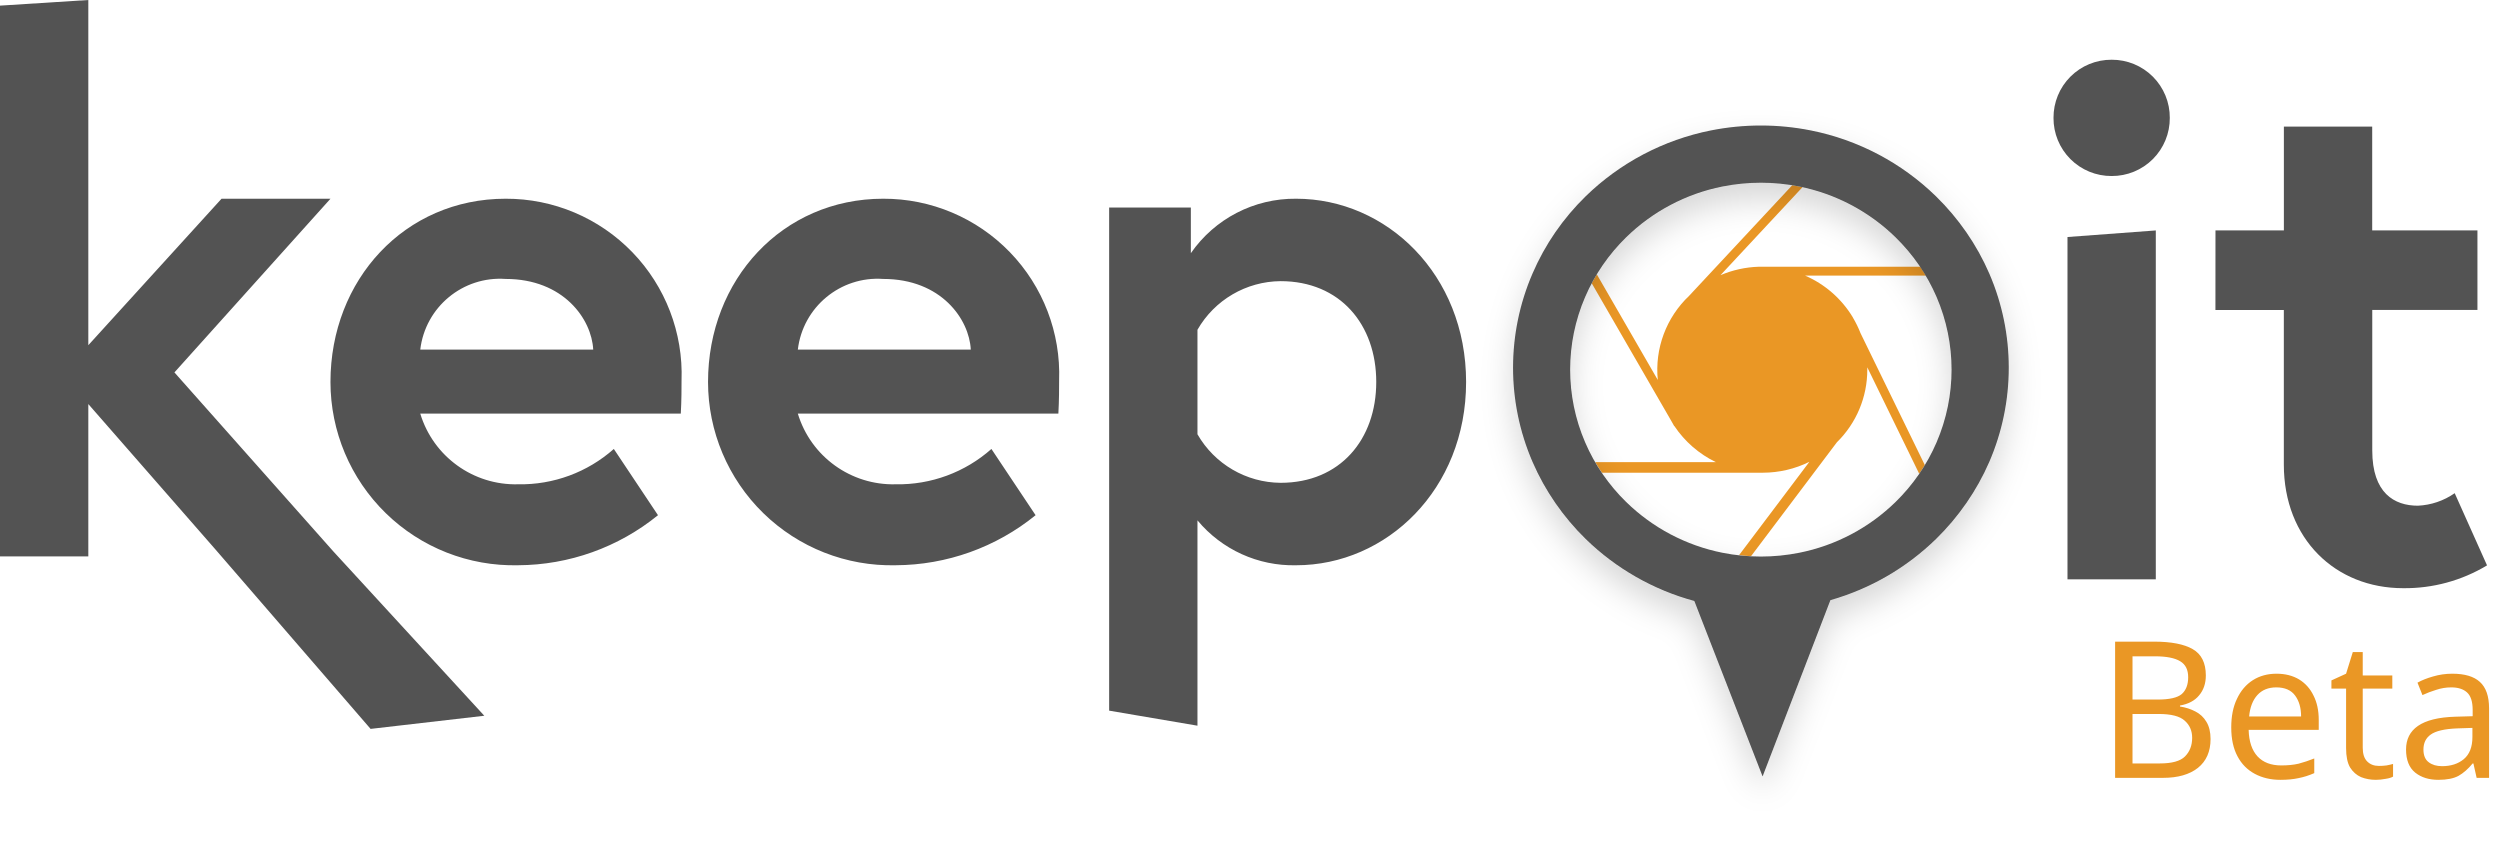
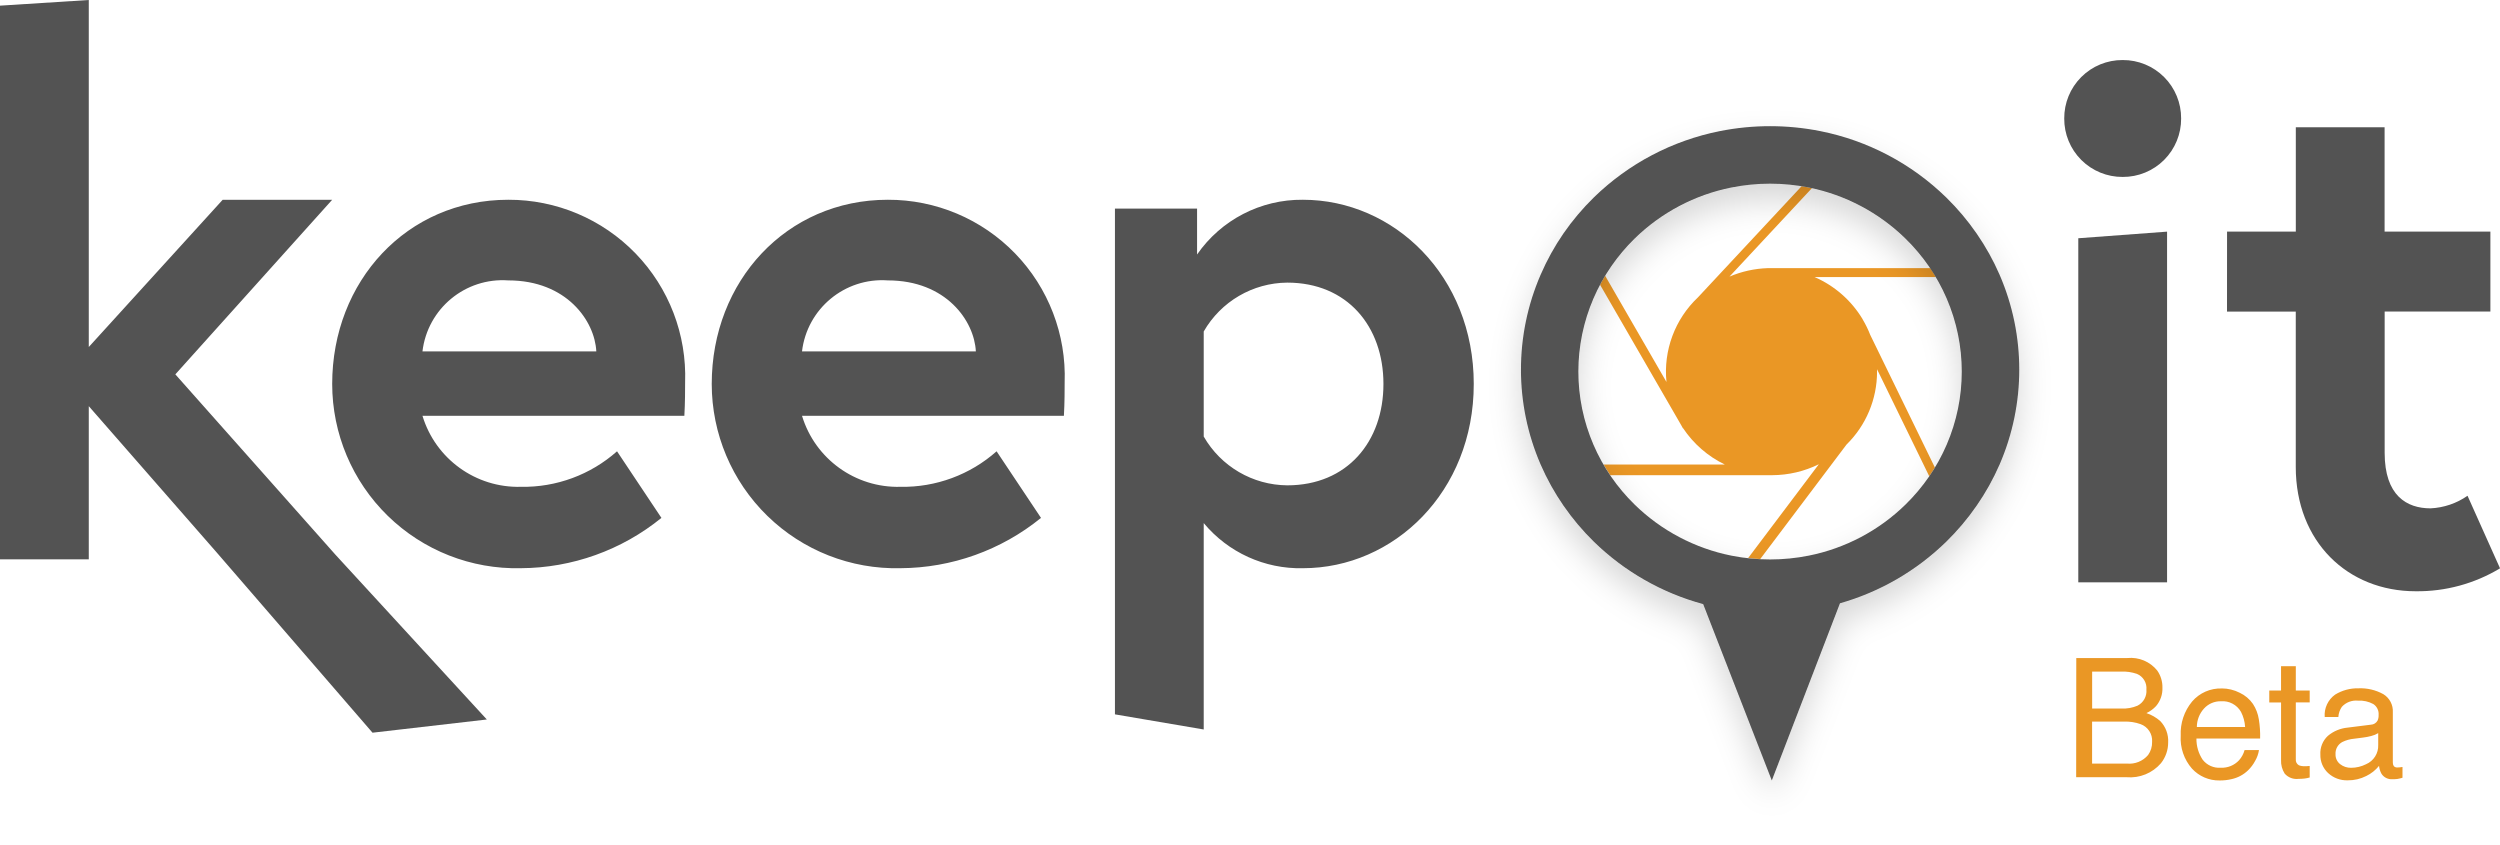
- <svg xmlns="http://www.w3.org/2000/svg" id="Komponente_2_1" data-name="Komponente 2 – 1" viewBox="0 0 157.157 52.807">
+ <svg xmlns="http://www.w3.org/2000/svg" id="Komponente_2_21" data-name="Komponente 2 – 21" width="156.34" height="52.807" viewBox="0 0 156.34 52.807">
  <defs>
    <filter id="Vereinigungsmenge_12" x="92.112" y="5.889" width="37.164" height="46.918" filterUnits="userSpaceOnUse">
      <feOffset dy="1" input="SourceAlpha" />
      <feGaussianBlur stdDeviation="1" result="blur" />
      <feFlood flood-opacity="0.161" />
      <feComposite operator="in" in2="blur" />
      <feComposite in="SourceGraphic" />
    </filter>
  </defs>
-   <g id="Komponente_1_16" data-name="Komponente 1 – 16">
-     <path id="Vereinigungsmenge_10" data-name="Vereinigungsmenge 10" d="M13.546,34.543,5.552,25.4v9.577H0V.354L5.552,0V21.7l8.374-9.207h6.848L10.965,23.411l10,11.264,9.479,10.319-7.148.826ZM69.724,44.673V13.047h5.136v2.869a7.953,7.953,0,0,1,6.616-3.424c5.69,0,10.687,4.765,10.687,11.521s-5,11.521-10.687,11.521a7.83,7.83,0,0,1-6.2-2.822V45.619Zm5.552-23.945V27.3A6.078,6.078,0,0,0,80.5,30.351c3.748,0,6.015-2.73,6.015-6.338s-2.267-6.339-6.015-6.339A6.078,6.078,0,0,0,75.277,20.728ZM44.509,24.013c0-6.431,4.673-11.521,11.012-11.521A11.03,11.03,0,0,1,66.579,23.92c0,.416,0,1.249-.047,2.082H50.154a6.259,6.259,0,0,0,6.154,4.442,8.828,8.828,0,0,0,6.015-2.221L65.1,32.387a14.046,14.046,0,0,1-8.791,3.146A11.527,11.527,0,0,1,44.509,24.013Zm5.645-2.036H61.026c-.093-1.9-1.851-4.442-5.506-4.442A5.047,5.047,0,0,0,50.154,21.977Zm-29.38,2.036c0-6.431,4.673-11.521,11.012-11.521A11.03,11.03,0,0,1,42.844,23.92c0,.416,0,1.249-.047,2.082H26.419a6.259,6.259,0,0,0,6.154,4.442,8.826,8.826,0,0,0,6.014-2.221l2.776,4.164a14.046,14.046,0,0,1-8.791,3.146A11.527,11.527,0,0,1,20.774,24.013Zm5.645-2.036H37.291c-.093-1.9-1.851-4.442-5.506-4.442A5.047,5.047,0,0,0,26.419,21.977Z" fill="#535353" />
-     <path id="Pfad_26" data-name="Pfad 26" d="M12.459-103.593h5.552v-21.931l-5.552.413ZM11.58-132.6a3.633,3.633,0,0,0,3.655,3.655A3.633,3.633,0,0,0,18.89-132.6a3.633,3.633,0,0,0-3.655-3.655A3.633,3.633,0,0,0,11.58-132.6Zm10.179,12.076h4.3v9.716c0,4.673,3.239,7.773,7.5,7.773a9.989,9.989,0,0,0,5.274-1.434L36.8-109.007a4.395,4.395,0,0,1-2.313.787c-1.481,0-2.869-.787-2.869-3.47v-8.837H38.23v-5H31.614v-6.524H26.062v6.524h-4.3Z" transform="translate(117.509 140.01)" fill="#535353" />
-     <path id="Differenzmenge_5" data-name="Differenzmenge 5" d="M10.014,23.319h0c-.251-.013-.505-.033-.755-.061l4.423-5.87a6.635,6.635,0,0,1-2.918.685H.64c-.147-.217-.287-.44-.418-.664H7.806A6.589,6.589,0,0,1,5.19,15.133l-.009.005-.1-.18c-.071-.115-.139-.232-.2-.348L0,6.164c.1-.191.209-.38.319-.561l3.834,6.641A6.4,6.4,0,0,1,6.126,6.949L12.606,0c.151.024.3.051.443.08l.2.043L8.094,5.655a6.663,6.663,0,0,1,2.4-.53h.035c.057,0,.117,0,.2,0s.14,0,.2,0h9.725c.124.183.242.371.353.557H13.411a6.539,6.539,0,0,1,3,2.622h0l.016.034a6.4,6.4,0,0,1,.467.958l4.046,8.3c-.113.186-.232.37-.353.546l-3.265-6.694,0,.042c0,.035,0,.072,0,.114a6.375,6.375,0,0,1-1.911,4.556l-5.4,7.164Z" transform="translate(100.061 11.643)" fill="#ea9725" />
-     <g transform="matrix(1, 0, 0, 1, 0, 0)" filter="url(#Vereinigungsmenge_12)">
-       <path id="Vereinigungsmenge_12-2" data-name="Vereinigungsmenge 12" d="M11.4,29.889a15.644,15.644,0,0,1-6.832-3.9,15.416,15.416,0,0,1-1.9-2.253,15.118,15.118,0,0,1-1.437-2.586,14.924,14.924,0,0,1,0-11.851A15.118,15.118,0,0,1,2.661,6.711a15.411,15.411,0,0,1,1.9-2.253A15.673,15.673,0,0,1,12.442.309a16.1,16.1,0,0,1,6.281,0A15.654,15.654,0,0,1,26.6,4.459a15.415,15.415,0,0,1,1.9,2.253A15.118,15.118,0,0,1,29.94,9.3a14.924,14.924,0,0,1,0,11.851A15.118,15.118,0,0,1,28.5,23.734a15.416,15.416,0,0,1-1.9,2.253,15.656,15.656,0,0,1-6.646,3.851L15.691,40.918ZM13.167,3.835a12.03,12.03,0,0,0-6.06,3.2A11.884,11.884,0,0,0,5.643,8.775a11.679,11.679,0,0,0-1.105,2,11.549,11.549,0,0,0,0,9.145,11.674,11.674,0,0,0,1.105,2,11.889,11.889,0,0,0,1.464,1.738,12.042,12.042,0,0,0,6.06,3.2,12.344,12.344,0,0,0,4.831,0,12.032,12.032,0,0,0,6.06-3.2,11.889,11.889,0,0,0,1.464-1.738,11.674,11.674,0,0,0,1.105-2,11.549,11.549,0,0,0,0-9.145,11.679,11.679,0,0,0-1.105-2,11.884,11.884,0,0,0-1.464-1.738A12.041,12.041,0,0,0,18,3.835a12.344,12.344,0,0,0-4.831,0Z" transform="translate(95.11 7.89)" fill="#535353" />
-     </g>
+   <path id="Vereinigungsmenge_10" data-name="Vereinigungsmenge 10" d="M13.546,34.543,5.552,25.4v9.577H0V.354L5.552,0V21.7l8.374-9.207h6.848L10.965,23.411l10,11.264,9.479,10.319-7.148.826ZM69.724,44.673V13.047h5.136v2.869a7.953,7.953,0,0,1,6.616-3.424c5.69,0,10.687,4.765,10.687,11.521s-5,11.521-10.687,11.521a7.83,7.83,0,0,1-6.2-2.822V45.619Zm5.552-23.945V27.3A6.078,6.078,0,0,0,80.5,30.351c3.748,0,6.015-2.73,6.015-6.338s-2.267-6.339-6.015-6.339A6.078,6.078,0,0,0,75.277,20.728ZM44.509,24.013c0-6.431,4.673-11.521,11.012-11.521A11.03,11.03,0,0,1,66.579,23.92c0,.416,0,1.249-.047,2.082H50.154a6.259,6.259,0,0,0,6.154,4.442,8.828,8.828,0,0,0,6.015-2.221L65.1,32.387a14.046,14.046,0,0,1-8.791,3.146A11.527,11.527,0,0,1,44.509,24.013Zm5.645-2.036H61.026c-.093-1.9-1.851-4.442-5.506-4.442A5.047,5.047,0,0,0,50.154,21.977Zm-29.38,2.036c0-6.431,4.673-11.521,11.012-11.521A11.03,11.03,0,0,1,42.844,23.92c0,.416,0,1.249-.047,2.082H26.419a6.259,6.259,0,0,0,6.154,4.442,8.826,8.826,0,0,0,6.014-2.221l2.776,4.164a14.046,14.046,0,0,1-8.791,3.146A11.527,11.527,0,0,1,20.774,24.013Zm5.645-2.036H37.291c-.093-1.9-1.851-4.442-5.506-4.442A5.047,5.047,0,0,0,26.419,21.977Z" fill="#535353" />
+   <path id="Pfad_26" data-name="Pfad 26" d="M12.459-103.593h5.552v-21.931l-5.552.413ZM11.58-132.6a3.633,3.633,0,0,0,3.655,3.655A3.633,3.633,0,0,0,18.89-132.6a3.633,3.633,0,0,0-3.655-3.655A3.633,3.633,0,0,0,11.58-132.6Zm10.179,12.076h4.3v9.716c0,4.673,3.239,7.773,7.5,7.773a9.989,9.989,0,0,0,5.274-1.434L36.8-109.007a4.395,4.395,0,0,1-2.313.787c-1.481,0-2.869-.787-2.869-3.47v-8.837H38.23v-5H31.614v-6.524H26.062v6.524h-4.3Z" transform="translate(117.509 140.01)" fill="#535353" />
+   <path id="Differenzmenge_5" data-name="Differenzmenge 5" d="M10.014,23.319h0c-.251-.013-.505-.033-.755-.061l4.423-5.87a6.635,6.635,0,0,1-2.918.685H.64c-.147-.217-.287-.44-.418-.664H7.806A6.589,6.589,0,0,1,5.19,15.133l-.009.005-.1-.18c-.071-.115-.139-.232-.2-.348L0,6.164c.1-.191.209-.38.319-.561l3.834,6.641A6.4,6.4,0,0,1,6.126,6.949L12.606,0c.151.024.3.051.443.08l.2.043L8.094,5.655a6.663,6.663,0,0,1,2.4-.53h.035c.057,0,.117,0,.2,0s.14,0,.2,0h9.725c.124.183.242.371.353.557H13.411a6.539,6.539,0,0,1,3,2.622h0l.016.034a6.4,6.4,0,0,1,.467.958l4.046,8.3c-.113.186-.232.37-.353.546l-3.265-6.694,0,.042c0,.035,0,.072,0,.114a6.375,6.375,0,0,1-1.911,4.556l-5.4,7.164Z" transform="translate(100.061 11.643)" fill="#ea9725" />
+   <g transform="matrix(1, 0, 0, 1, 0, 0)" filter="url(#Vereinigungsmenge_12)">
+     <path id="Vereinigungsmenge_12-2" data-name="Vereinigungsmenge 12" d="M11.4,29.889a15.644,15.644,0,0,1-6.832-3.9,15.416,15.416,0,0,1-1.9-2.253,15.118,15.118,0,0,1-1.437-2.586,14.924,14.924,0,0,1,0-11.851A15.118,15.118,0,0,1,2.661,6.711a15.411,15.411,0,0,1,1.9-2.253A15.673,15.673,0,0,1,12.442.309a16.1,16.1,0,0,1,6.281,0A15.654,15.654,0,0,1,26.6,4.459a15.415,15.415,0,0,1,1.9,2.253A15.118,15.118,0,0,1,29.94,9.3a14.924,14.924,0,0,1,0,11.851A15.118,15.118,0,0,1,28.5,23.734a15.416,15.416,0,0,1-1.9,2.253,15.656,15.656,0,0,1-6.646,3.851L15.691,40.918ZM13.167,3.835a12.03,12.03,0,0,0-6.06,3.2A11.884,11.884,0,0,0,5.643,8.775a11.679,11.679,0,0,0-1.105,2,11.549,11.549,0,0,0,0,9.145,11.674,11.674,0,0,0,1.105,2,11.889,11.889,0,0,0,1.464,1.738,12.042,12.042,0,0,0,6.06,3.2,12.344,12.344,0,0,0,4.831,0,12.032,12.032,0,0,0,6.06-3.2,11.889,11.889,0,0,0,1.464-1.738,11.674,11.674,0,0,0,1.105-2,11.549,11.549,0,0,0,0-9.145,11.679,11.679,0,0,0-1.105-2,11.884,11.884,0,0,0-1.464-1.738A12.041,12.041,0,0,0,18,3.835a12.344,12.344,0,0,0-4.831,0Z" transform="translate(95.11 7.89)" fill="#535353" />
  </g>
-   <text id="Beta" transform="translate(144.157 48.898)" fill="#ea9725" font-size="12" font-family="LucidaGrande, Lucida Grande">
-     <tspan x="-12.352" y="0">Beta</tspan>
-   </text>
+   <path id="Pfad_31" data-name="Pfad 31" d="M-8.63-5.454a2.266,2.266,0,0,0,1-.178,1.024,1.024,0,0,0,.558-1.005.969.969,0,0,0-.594-.985,2.67,2.67,0,0,0-1-.142h-1.8v2.31Zm.34,3.442A1.537,1.537,0,0,0-6.965-2.55a1.355,1.355,0,0,0,.249-.823A1.094,1.094,0,0,0-7.442-4.48a2.748,2.748,0,0,0-1.021-.157h-2.006v2.625Zm-3.168-6.6h3.2a2.124,2.124,0,0,1,1.863.782,1.807,1.807,0,0,1,.325,1.066,1.679,1.679,0,0,1-.4,1.158,1.96,1.96,0,0,1-.6.437,2.535,2.535,0,0,1,.858.492,1.787,1.787,0,0,1,.5,1.345,2.079,2.079,0,0,1-.452,1.3,2.545,2.545,0,0,1-2.148.873h-3.153Zm9.1,1.9a2.48,2.48,0,0,1,1.122.272,2.069,2.069,0,0,1,.828.7,2.426,2.426,0,0,1,.366.96,6.278,6.278,0,0,1,.081,1.2H-3.944a2.326,2.326,0,0,0,.391,1.328,1.309,1.309,0,0,0,1.132.5A1.464,1.464,0,0,0-1.278-2.22a1.592,1.592,0,0,0,.345-.635h.9a1.893,1.893,0,0,1-.236.668,2.375,2.375,0,0,1-.449.6,2.13,2.13,0,0,1-1.031.548A3.131,3.131,0,0,1-2.5-.956a2.29,2.29,0,0,1-1.721-.739,2.874,2.874,0,0,1-.706-2.069,3.125,3.125,0,0,1,.711-2.127A2.345,2.345,0,0,1-2.355-6.709ZM-.9-4.3a2.368,2.368,0,0,0-.259-.949,1.327,1.327,0,0,0-1.254-.66,1.39,1.39,0,0,0-1.056.454A1.717,1.717,0,0,0-3.918-4.3ZM1.347-8.1h.924v1.518h.868v.746H2.271v3.549a.384.384,0,0,0,.193.381.82.82,0,0,0,.355.056l.142,0q.076,0,.178-.013v.721a2.04,2.04,0,0,1-.327.066,3.113,3.113,0,0,1-.368.02.992.992,0,0,1-.868-.327,1.455,1.455,0,0,1-.228-.85v-3.6H.611v-.746h.736ZM4.754-2.6a.753.753,0,0,0,.289.624,1.073,1.073,0,0,0,.685.228,2.084,2.084,0,0,0,.934-.223A1.257,1.257,0,0,0,7.424-3.18v-.736a1.564,1.564,0,0,1-.432.178,3.677,3.677,0,0,1-.518.1l-.553.071a2.117,2.117,0,0,0-.746.208A.811.811,0,0,0,4.754-2.6ZM6.967-4.444a.5.5,0,0,0,.421-.264.8.8,0,0,0,.061-.35.742.742,0,0,0-.333-.678,1.784,1.784,0,0,0-.952-.211,1.21,1.21,0,0,0-1.015.386,1.269,1.269,0,0,0-.218.635H4.078a1.57,1.57,0,0,1,.652-1.4,2.679,2.679,0,0,1,1.455-.393,2.96,2.96,0,0,1,1.559.366,1.24,1.24,0,0,1,.594,1.137v3.133a.4.4,0,0,0,.058.228.282.282,0,0,0,.246.086q.061,0,.137-.008T8.942-1.8v.675a2.545,2.545,0,0,1-.325.076,2.375,2.375,0,0,1-.3.015.752.752,0,0,1-.685-.335,1.293,1.293,0,0,1-.157-.5,2.325,2.325,0,0,1-.8.635,2.481,2.481,0,0,1-1.153.269,1.714,1.714,0,0,1-1.236-.459,1.526,1.526,0,0,1-.48-1.15,1.481,1.481,0,0,1,.472-1.173A2.247,2.247,0,0,1,5.51-4.261Z" transform="translate(141.3 49.763)" fill="#ea9725" />
</svg>
